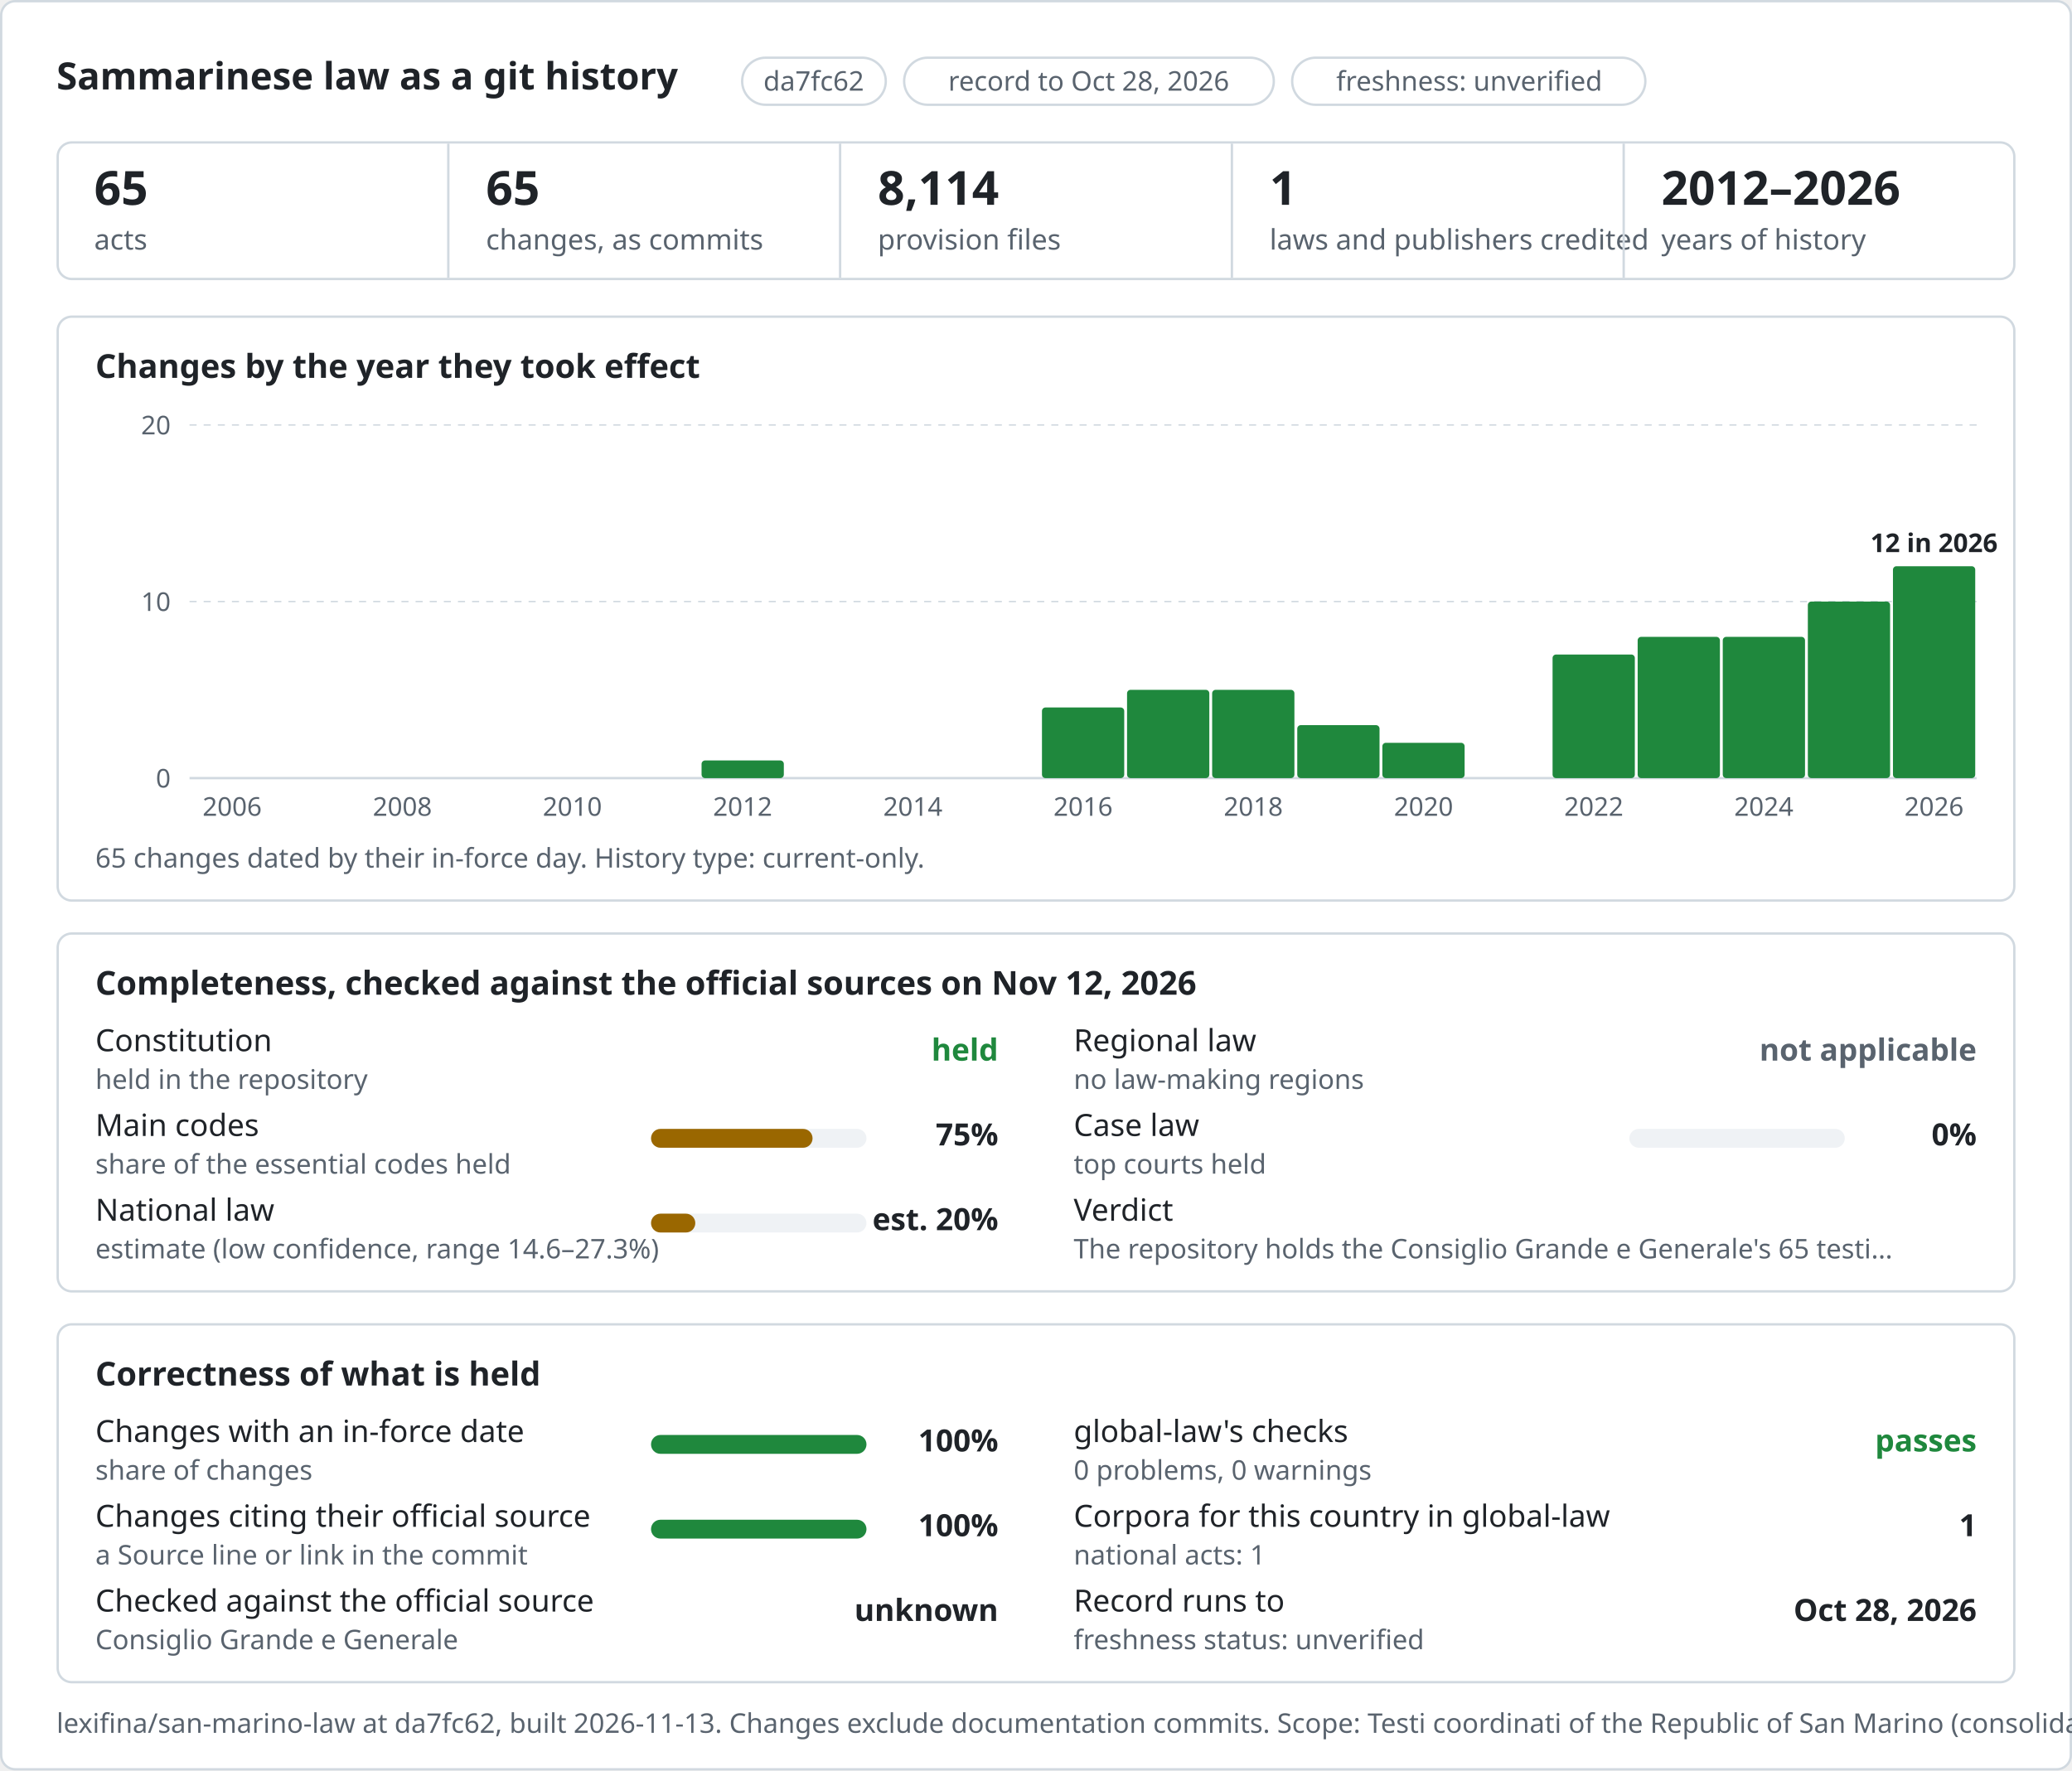
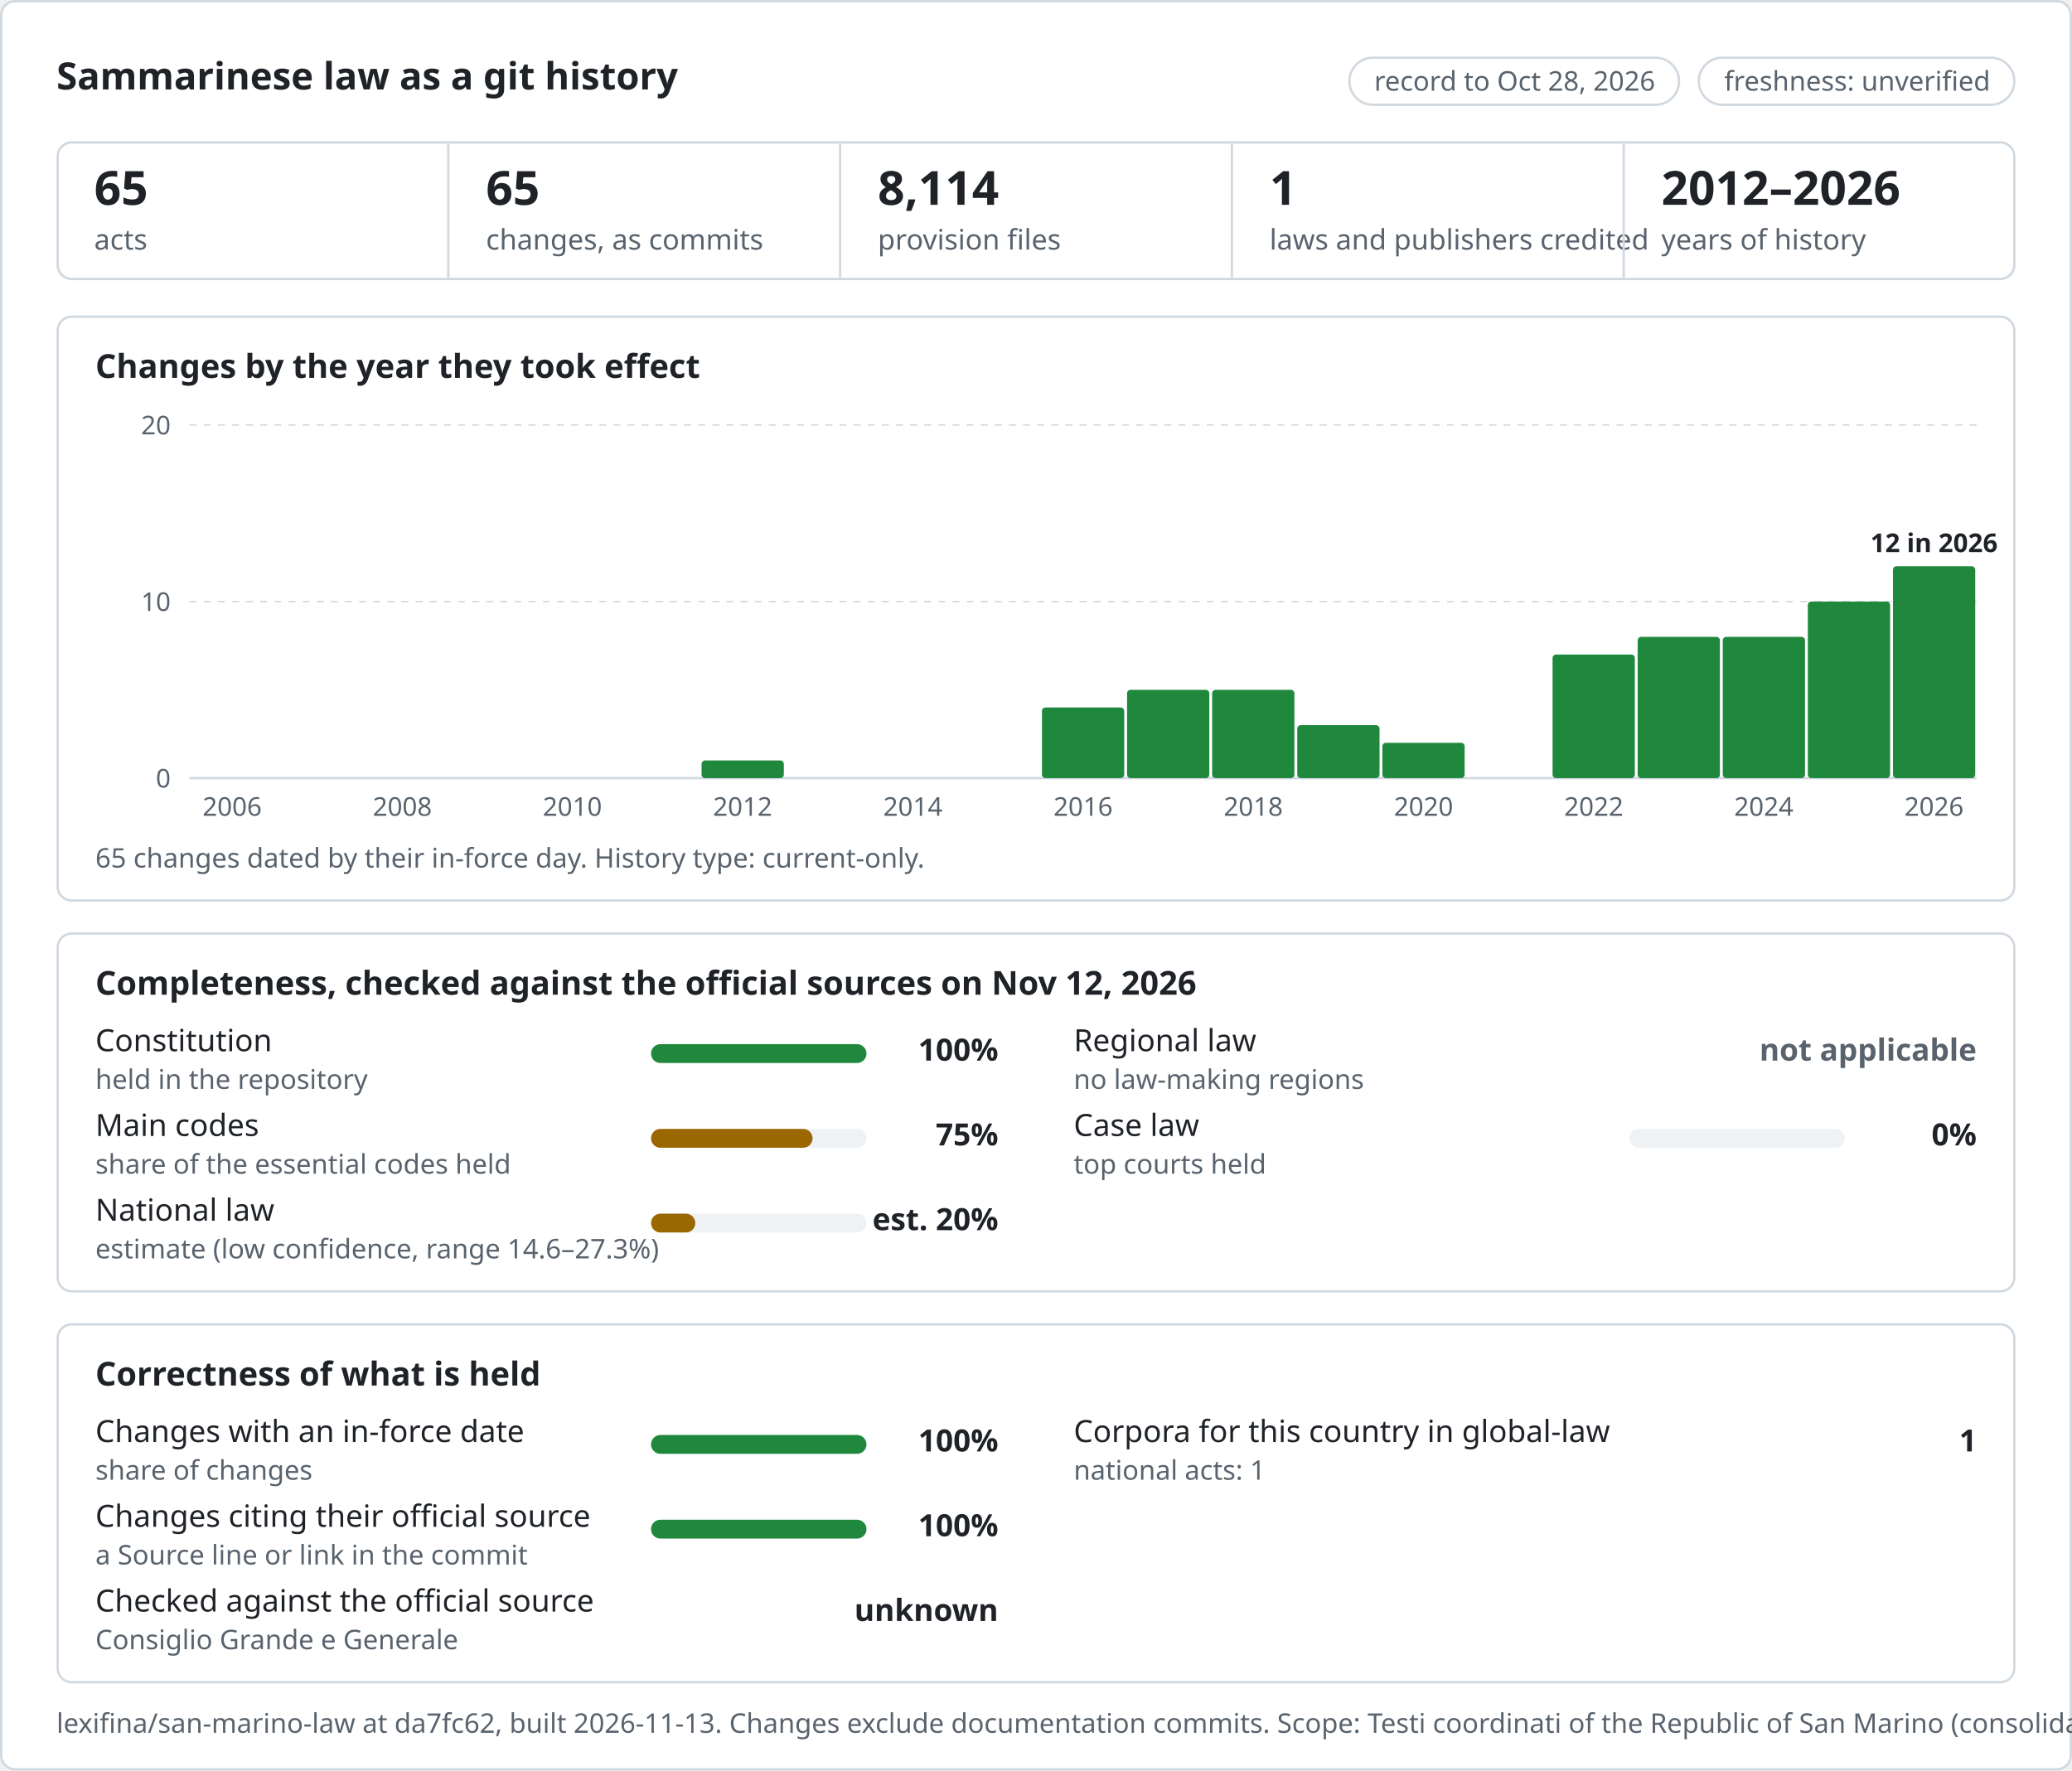
<svg xmlns="http://www.w3.org/2000/svg" width="880" height="752" viewBox="0 0 880 752" font-family="-apple-system,BlinkMacSystemFont,Segoe UI,Noto Sans,Helvetica,Arial,sans-serif">
  <rect x="0.5" y="0.5" width="879" height="751" rx="6" fill="#ffffff" stroke="#d1d9e0" />
  <text x="24" y="38" font-size="16" font-weight="600" fill="#1f2328">Sammarinese law as a git history</text>
-   <rect x="315.2" y="24.5" width="61" height="20" rx="10" fill="none" stroke="#d1d9e0" />
-   <text x="345.6" y="38.5" font-size="11.5" font-weight="500" text-anchor="middle" fill="#59636e">da7fc62</text>
-   <rect x="384.0" y="24.5" width="157" height="20" rx="10" fill="none" stroke="#d1d9e0" />
-   <text x="462.4" y="38.5" font-size="11.5" font-weight="500" text-anchor="middle" fill="#59636e">record to Oct 28, 2026</text>
-   <rect x="548.8" y="24.5" width="150" height="20" rx="10" fill="none" stroke="#d1d9e0" />
-   <text x="624.0" y="38.5" font-size="11.5" font-weight="500" text-anchor="middle" fill="#59636e">freshness: unverified</text>
+   <rect x="573.1" y="24.5" width="140" height="20" rx="10" fill="none" stroke="#d1d9e0" />
+   <text x="643.3" y="38.5" font-size="11.5" font-weight="500" text-anchor="middle" fill="#59636e">record to Oct 28, 2026</text>
+   <rect x="721.5" y="24.5" width="134" height="20" rx="10" fill="none" stroke="#d1d9e0" />
+   <text x="788.8" y="38.5" font-size="11.5" font-weight="500" text-anchor="middle" fill="#59636e">freshness: unverified</text>
  <rect x="24.5" y="60.5" width="831" height="58" rx="6" fill="#ffffff" stroke="#d1d9e0" />
  <text x="40.0" y="87" font-size="20" font-weight="600" fill="#1f2328">65</text>
  <text x="40.0" y="106" font-size="12" fill="#59636e">acts</text>
  <line x1="190.4" y1="61" x2="190.4" y2="118" stroke="#d1d9e0" />
  <text x="206.4" y="87" font-size="20" font-weight="600" fill="#1f2328">65</text>
  <text x="206.4" y="106" font-size="12" fill="#59636e">changes, as commits</text>
  <line x1="356.8" y1="61" x2="356.8" y2="118" stroke="#d1d9e0" />
  <text x="372.8" y="87" font-size="20" font-weight="600" fill="#1f2328">8,114</text>
  <text x="372.8" y="106" font-size="12" fill="#59636e">provision files</text>
  <line x1="523.2" y1="61" x2="523.2" y2="118" stroke="#d1d9e0" />
  <text x="539.2" y="87" font-size="20" font-weight="600" fill="#1f2328">1</text>
-   <text x="539.2" y="106" font-size="12" fill="#59636e">laws and publishers credited</text>
+   <text x="539.2" y="106" font-size="12" fill="#59636e" textLength="142" lengthAdjust="spacingAndGlyphs">laws and publishers credited</text>
  <line x1="689.6" y1="61" x2="689.6" y2="118" stroke="#d1d9e0" />
  <text x="705.6" y="87" font-size="20" font-weight="600" fill="#1f2328">2012–2026</text>
  <text x="705.6" y="106" font-size="12" fill="#59636e">years of history</text>
  <rect x="24.5" y="134.5" width="831" height="248" rx="6" fill="#ffffff" stroke="#d1d9e0" />
  <text x="40.5" y="160.5" font-size="14" font-weight="600" fill="#1f2328">Changes by the year they took effect</text>
  <line x1="80.5" y1="330.5" x2="839.5" y2="330.5" stroke="#d1d9e0" stroke-width="1" />
  <text x="72.5" y="334.5" font-size="11" text-anchor="end" fill="#59636e">0</text>
  <line x1="80.5" y1="255.5" x2="839.5" y2="255.5" stroke="#d1d9e0" stroke-width="0.6" stroke-dasharray="3 3" />
  <text x="72.5" y="259.5" font-size="11" text-anchor="end" fill="#59636e">10</text>
  <line x1="80.5" y1="180.5" x2="839.5" y2="180.5" stroke="#d1d9e0" stroke-width="0.6" stroke-dasharray="3 3" />
  <text x="72.5" y="184.5" font-size="11" text-anchor="end" fill="#59636e">20</text>
  <text x="98.6" y="346.5" font-size="11" text-anchor="middle" fill="#59636e">2006</text>
  <text x="170.9" y="346.5" font-size="11" text-anchor="middle" fill="#59636e">2008</text>
  <text x="243.1" y="346.5" font-size="11" text-anchor="middle" fill="#59636e">2010</text>
  <rect x="297.96" y="323.0" width="34.94" height="7.5" rx="1.5" fill="#1f883d" />
  <text x="315.4" y="346.5" font-size="11" text-anchor="middle" fill="#59636e">2012</text>
  <text x="387.7" y="346.5" font-size="11" text-anchor="middle" fill="#59636e">2014</text>
  <rect x="442.53" y="300.5" width="34.94" height="30.0" rx="1.5" fill="#1f883d" />
  <text x="460.0" y="346.5" font-size="11" text-anchor="middle" fill="#59636e">2016</text>
  <rect x="478.67" y="293.0" width="34.94" height="37.5" rx="1.5" fill="#1f883d" />
  <rect x="514.81" y="293.0" width="34.94" height="37.5" rx="1.5" fill="#1f883d" />
  <text x="532.3" y="346.5" font-size="11" text-anchor="middle" fill="#59636e">2018</text>
  <rect x="550.96" y="308.0" width="34.94" height="22.5" rx="1.5" fill="#1f883d" />
  <rect x="587.10" y="315.5" width="34.94" height="15.0" rx="1.5" fill="#1f883d" />
  <text x="604.6" y="346.5" font-size="11" text-anchor="middle" fill="#59636e">2020</text>
  <rect x="659.39" y="278.0" width="34.94" height="52.5" rx="1.5" fill="#1f883d" />
  <text x="676.9" y="346.5" font-size="11" text-anchor="middle" fill="#59636e">2022</text>
  <rect x="695.53" y="270.5" width="34.94" height="60.0" rx="1.5" fill="#1f883d" />
  <rect x="731.67" y="270.5" width="34.94" height="60.0" rx="1.5" fill="#1f883d" />
  <text x="749.1" y="346.5" font-size="11" text-anchor="middle" fill="#59636e">2024</text>
  <rect x="767.81" y="255.5" width="34.94" height="75.0" rx="1.5" fill="#1f883d" />
  <rect x="803.96" y="240.5" width="34.94" height="90.0" rx="1.5" fill="#1f883d" />
  <text x="821.4" y="346.5" font-size="11" text-anchor="middle" fill="#59636e">2026</text>
  <text x="821.4" y="234.5" font-size="11" font-weight="600" text-anchor="middle" fill="#1f2328">12 in 2026</text>
  <text x="40.5" y="368.5" font-size="11.5" fill="#59636e">65 changes dated by their in-force day. History type: current-only.</text>
  <rect x="24.5" y="396.5" width="831" height="152" rx="6" fill="#ffffff" stroke="#d1d9e0" />
  <text x="40.5" y="422.5" font-size="14" font-weight="600" fill="#1f2328">Completeness, checked against the official sources on Nov 12, 2026</text>
  <text x="40.5" y="446.5" font-size="13" fill="#1f2328">Constitution</text>
  <text x="40.5" y="462.5" font-size="11.5" fill="#59636e">held in the repository</text>
-   <text x="424.0" y="450.5" font-size="13" font-weight="600" text-anchor="end" fill="#1f883d">held</text>
+   <g>
+     <rect x="276.5" y="443.5" width="91.5" height="8" rx="4" fill="#eff2f5" />
+     <rect x="276.5" y="443.5" width="91.5" height="8" rx="4" fill="#1f883d" />
+   </g>
+   <text x="424.0" y="450.5" font-size="13" font-weight="600" text-anchor="end" fill="#1f2328">100%</text>
  <text x="40.5" y="482.5" font-size="13" fill="#1f2328">Main codes</text>
  <text x="40.5" y="498.5" font-size="11.5" fill="#59636e">share of the essential codes held</text>
  <g>
    <rect x="276.5" y="479.5" width="91.5" height="8" rx="4" fill="#eff2f5" />
    <rect x="276.5" y="479.5" width="68.6" height="8" rx="4" fill="#9a6700" />
  </g>
  <text x="424.0" y="486.5" font-size="13" font-weight="600" text-anchor="end" fill="#1f2328">75%</text>
  <text x="40.5" y="518.5" font-size="13" fill="#1f2328">National law</text>
  <text x="40.5" y="534.5" font-size="11.5" fill="#59636e">estimate (low confidence, range 14.6–27.3%)</text>
  <g>
    <rect x="276.5" y="515.5" width="91.5" height="8" rx="4" fill="#eff2f5" />
    <rect x="276.5" y="515.5" width="18.8" height="8" rx="4" fill="#9a6700" />
  </g>
  <text x="424.0" y="522.5" font-size="13" font-weight="600" text-anchor="end" fill="#1f2328">est. 20%</text>
  <text x="456.0" y="446.5" font-size="13" fill="#1f2328">Regional law</text>
  <text x="456.0" y="462.5" font-size="11.5" fill="#59636e">no law-making regions</text>
  <text x="839.5" y="450.5" font-size="13" font-weight="600" text-anchor="end" fill="#59636e">not applicable</text>
  <text x="456.0" y="482.5" font-size="13" fill="#1f2328">Case law</text>
  <text x="456.0" y="498.5" font-size="11.5" fill="#59636e">top courts held</text>
  <g>
    <rect x="692.0" y="479.5" width="91.5" height="8" rx="4" fill="#eff2f5" />
  </g>
  <text x="839.5" y="486.5" font-size="13" font-weight="600" text-anchor="end" fill="#1f2328">0%</text>
-   <text x="456.0" y="518.5" font-size="13" fill="#1f2328">Verdict</text>
-   <text x="456.0" y="534.5" font-size="11.5" fill="#59636e">The repository holds the Consiglio Grande e Generale's 65 testi…</text>
-   <text x="839.5" y="522.5" font-size="13" font-weight="600" text-anchor="end" fill="#59636e" />
  <rect x="24.5" y="562.5" width="831" height="152" rx="6" fill="#ffffff" stroke="#d1d9e0" />
  <text x="40.5" y="588.5" font-size="14" font-weight="600" fill="#1f2328">Correctness of what is held</text>
  <text x="40.5" y="612.5" font-size="13" fill="#1f2328">Changes with an in-force date</text>
  <text x="40.5" y="628.5" font-size="11.5" fill="#59636e">share of changes</text>
  <g>
    <rect x="276.5" y="609.5" width="91.5" height="8" rx="4" fill="#eff2f5" />
    <rect x="276.5" y="609.5" width="91.5" height="8" rx="4" fill="#1f883d" />
  </g>
  <text x="424.0" y="616.5" font-size="13" font-weight="600" text-anchor="end" fill="#1f2328">100%</text>
  <text x="40.5" y="648.5" font-size="13" fill="#1f2328">Changes citing their official source</text>
  <text x="40.5" y="664.5" font-size="11.5" fill="#59636e">a Source line or link in the commit</text>
  <g>
    <rect x="276.5" y="645.5" width="91.5" height="8" rx="4" fill="#eff2f5" />
    <rect x="276.5" y="645.5" width="91.5" height="8" rx="4" fill="#1f883d" />
  </g>
  <text x="424.0" y="652.5" font-size="13" font-weight="600" text-anchor="end" fill="#1f2328">100%</text>
  <text x="40.5" y="684.5" font-size="13" fill="#1f2328">Checked against the official source</text>
  <text x="40.5" y="700.5" font-size="11.5" fill="#59636e">Consiglio Grande e Generale</text>
  <text x="424.0" y="688.5" font-size="13" font-weight="600" text-anchor="end" fill="#1f2328">unknown</text>
-   <text x="456.0" y="612.5" font-size="13" fill="#1f2328">global-law's checks</text>
-   <text x="456.0" y="628.5" font-size="11.5" fill="#59636e">0 problems, 0 warnings</text>
-   <text x="839.5" y="616.5" font-size="13" font-weight="600" text-anchor="end" fill="#1f883d">passes</text>
-   <text x="456.0" y="648.5" font-size="13" fill="#1f2328">Corpora for this country in global-law</text>
-   <text x="456.0" y="664.5" font-size="11.5" fill="#59636e">national acts: 1</text>
-   <text x="839.5" y="652.5" font-size="13" font-weight="600" text-anchor="end" fill="#1f2328">1</text>
-   <text x="456.0" y="684.5" font-size="13" fill="#1f2328">Record runs to</text>
-   <text x="456.0" y="700.5" font-size="11.5" fill="#59636e">freshness status: unverified</text>
-   <text x="839.5" y="688.5" font-size="13" font-weight="600" text-anchor="end" fill="#1f2328">Oct 28, 2026</text>
-   <text x="24" y="736" font-size="11.5" fill="#59636e">lexifina/san-marino-law at da7fc62, built 2026-11-13. Changes exclude documentation commits. Scope: Testi coordinati of the Republic of San Marino (consolidated texts of the…</text>
+   <text x="456.0" y="612.5" font-size="13" fill="#1f2328">Corpora for this country in global-law</text>
+   <text x="456.0" y="628.5" font-size="11.5" fill="#59636e">national acts: 1</text>
+   <text x="839.5" y="616.5" font-size="13" font-weight="600" text-anchor="end" fill="#1f2328">1</text>
+   <text x="24" y="736" font-size="11.5" fill="#59636e" textLength="832" lengthAdjust="spacingAndGlyphs">lexifina/san-marino-law at da7fc62, built 2026-11-13. Changes exclude documentation commits. Scope: Testi coordinati of the Republic of San Marino (consolidated texts of the…</text>
</svg>
